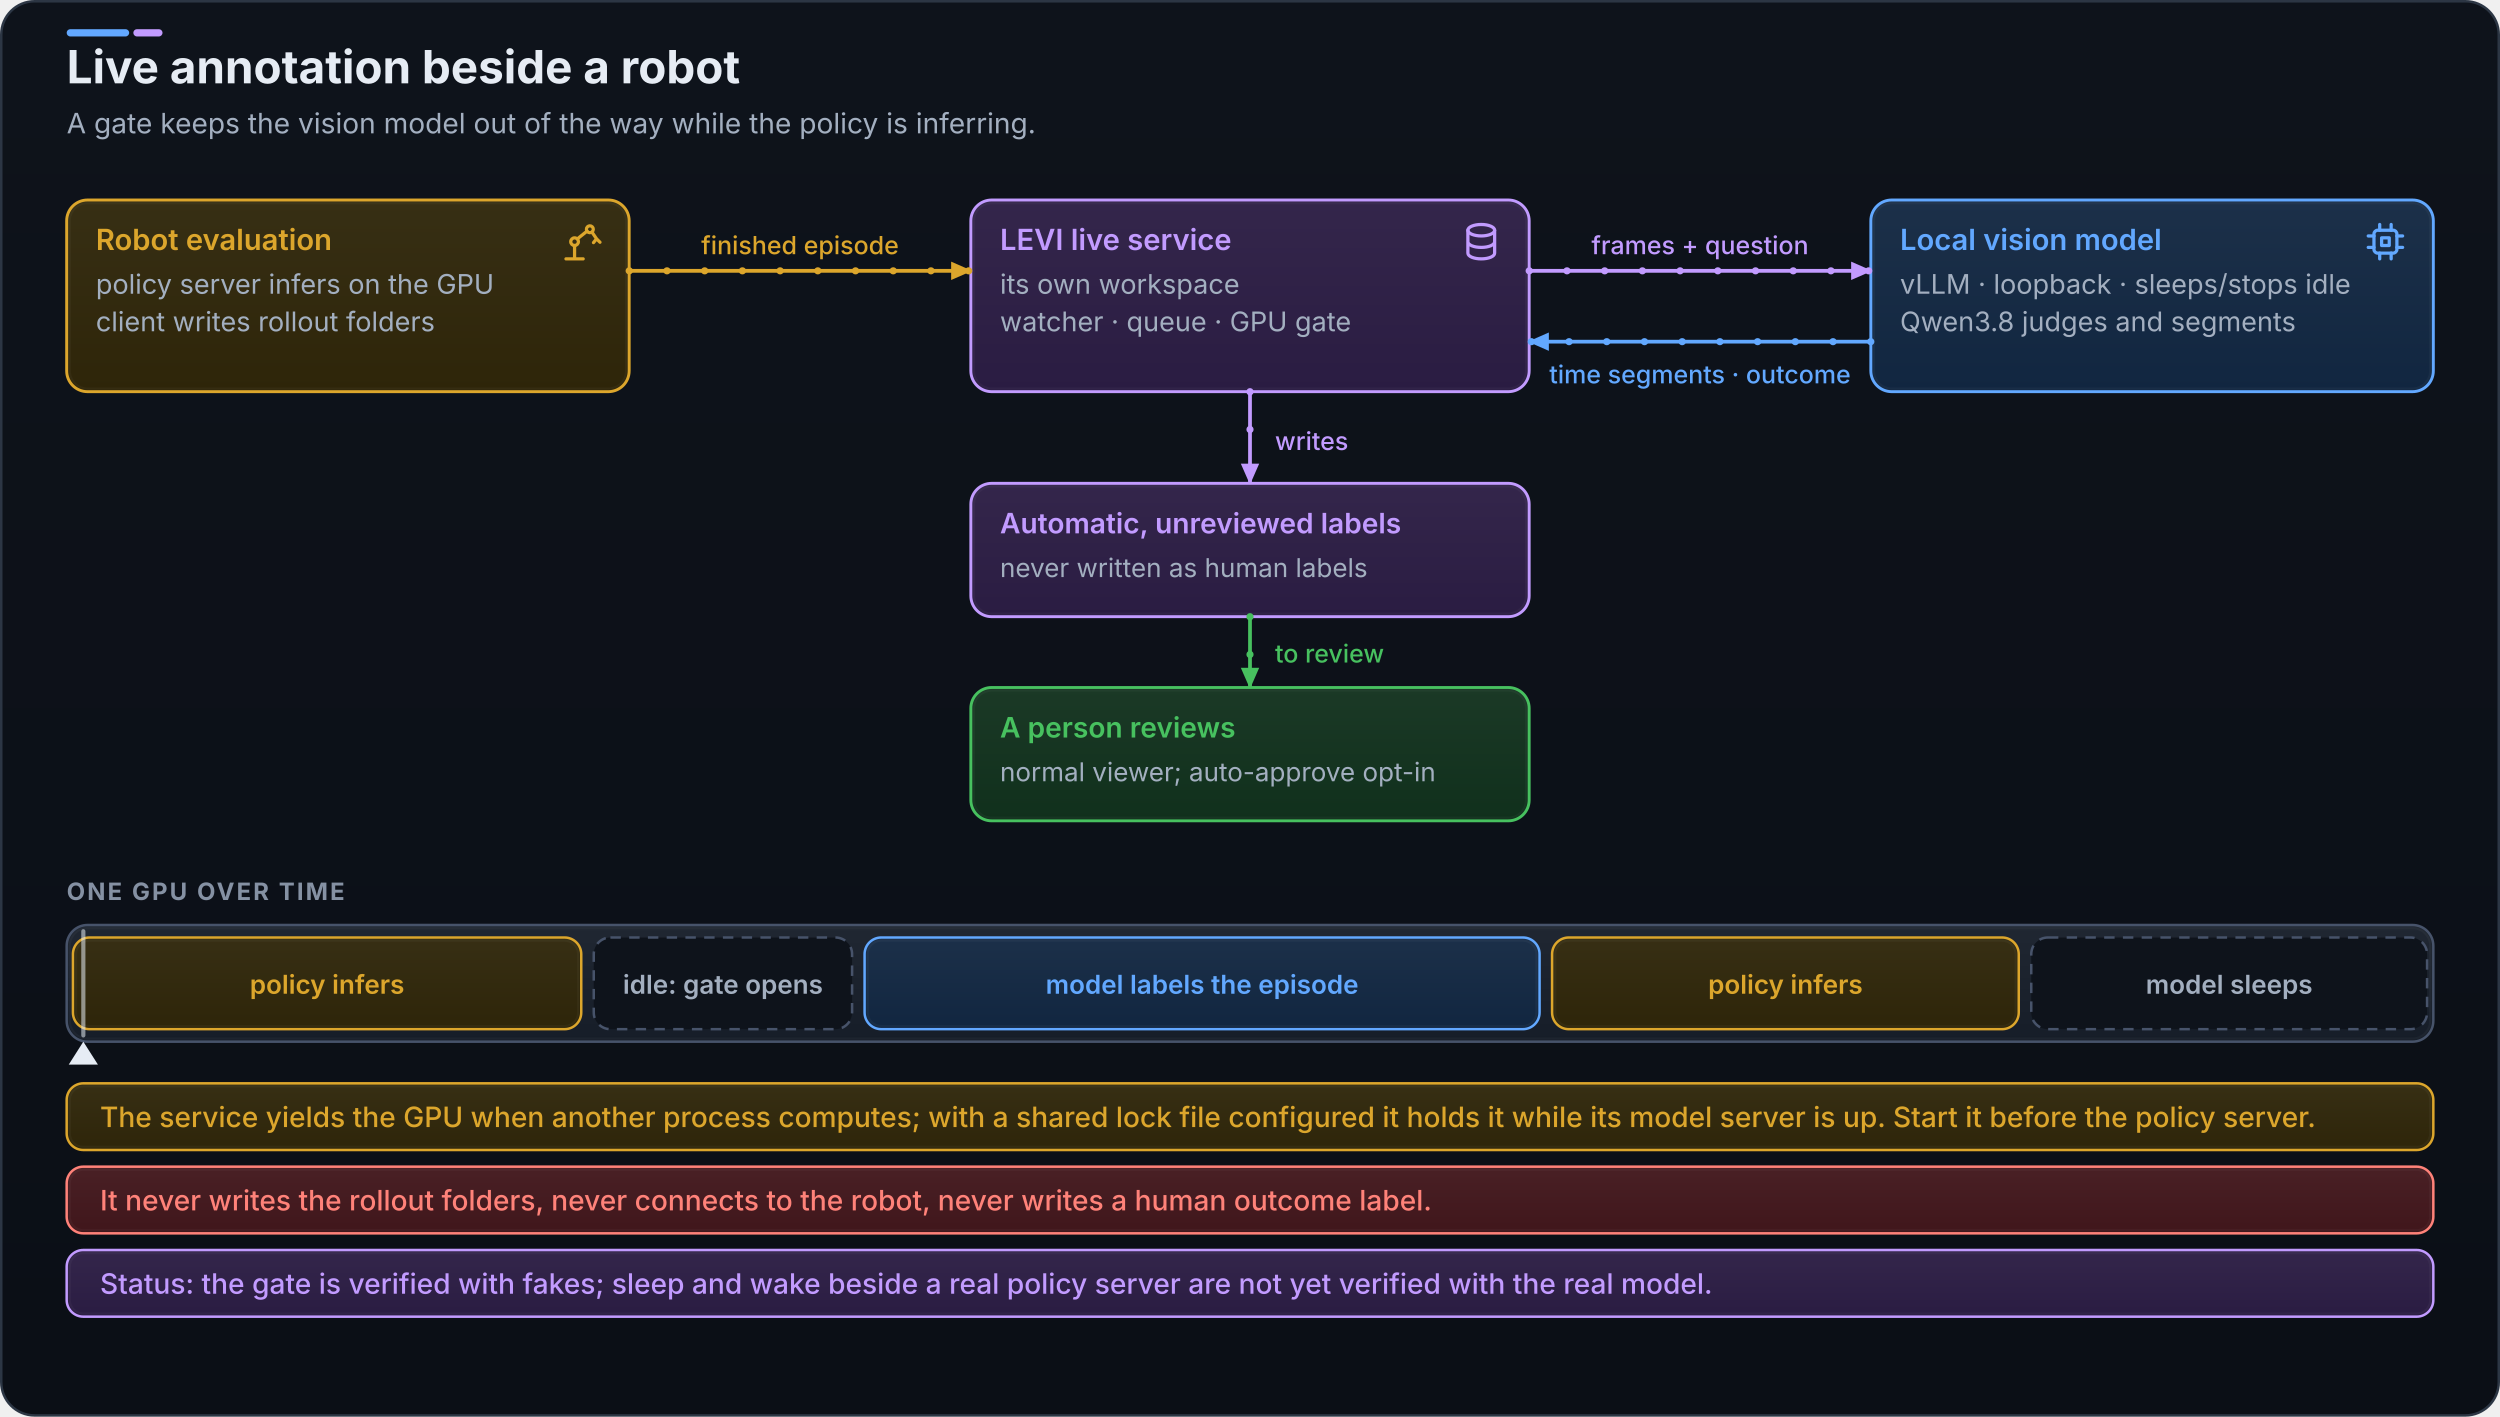
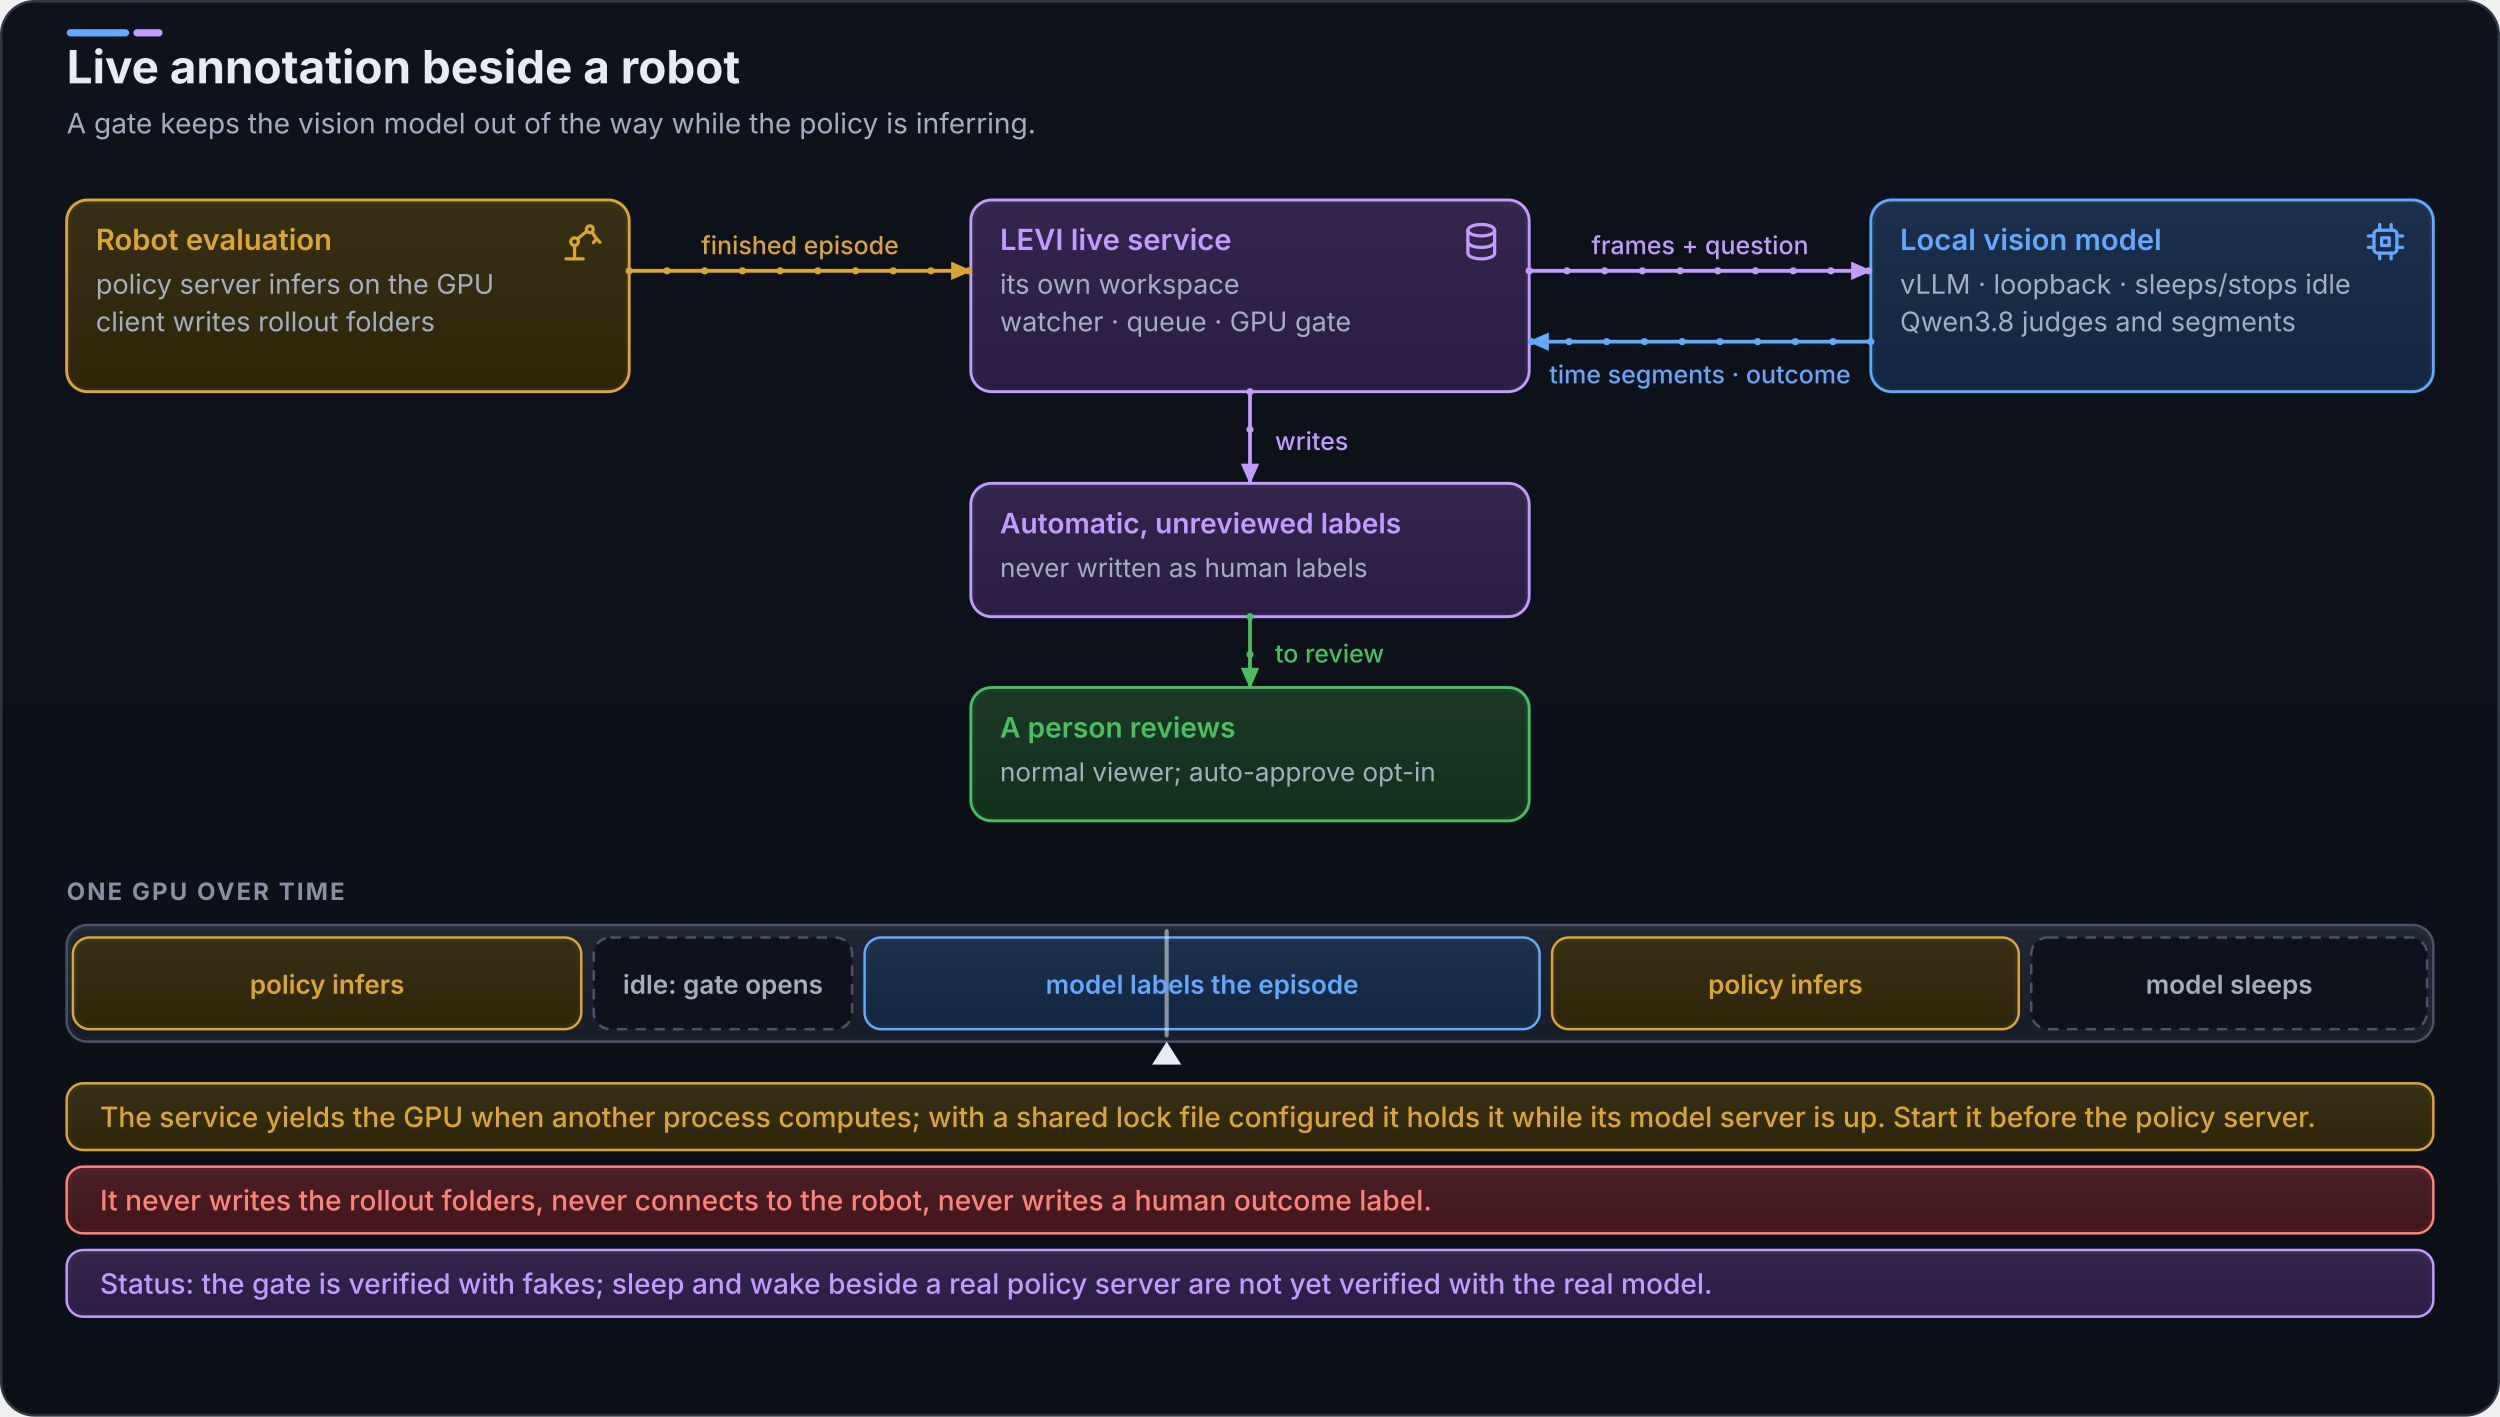
<svg xmlns="http://www.w3.org/2000/svg" viewBox="0 0 1200 680" width="1200" height="680" role="img" aria-labelledby="t d">
  <defs>
-     <style>@keyframes flow{to{stroke-dashoffset:-18}}@keyframes now{from{transform:translateX(0)}to{transform:translateX(1120px)}}@keyframes guard{0%,100%{opacity:.3}50%{opacity:.9}}.flow{animation:flow 3s linear infinite}.now{animation:now 12s linear infinite}.guard{opacity:.6;animation:guard 5s ease-in-out infinite}@media (prefers-reduced-motion: reduce) { * { animation: none !important; } }</style>
+     <style>@keyframes flow{to{stroke-dashoffset:-18}}.flow{animation:flow 3s linear infinite}@keyframes now{from{transform:translateX(0)}to{transform:translateX(1120px)}}.now{animation:now 12s linear infinite;animation-delay:-5.571s}@media (prefers-reduced-motion: reduce) { * { animation: none !important; } }</style>
    <marker id="a_gate" viewBox="0 0 10 10" refX="8.5" refY="5" markerWidth="7" markerHeight="7" orient="auto">
      <path d="M1 1.5 L9 5 L1 8.5 Z" fill="#dca62c" />
    </marker>
    <marker id="a_model" viewBox="0 0 10 10" refX="8.5" refY="5" markerWidth="7" markerHeight="7" orient="auto">
      <path d="M1 1.5 L9 5 L1 8.5 Z" fill="#62a8ff" />
    </marker>
    <marker id="a_person" viewBox="0 0 10 10" refX="8.5" refY="5" markerWidth="7" markerHeight="7" orient="auto">
      <path d="M1 1.5 L9 5 L1 8.5 Z" fill="#47c15f" />
    </marker>
    <marker id="a_system" viewBox="0 0 10 10" refX="8.5" refY="5" markerWidth="7" markerHeight="7" orient="auto">
      <path d="M1 1.5 L9 5 L1 8.5 Z" fill="#c29bff" />
    </marker>
    <linearGradient id="g_box" x1="0" y1="0" x2="0" y2="1">
      <stop offset="0" stop-color="#202732" />
      <stop offset="1" stop-color="#161d28" />
    </linearGradient>
    <linearGradient id="g_danger" x1="0" y1="0" x2="0" y2="1">
      <stop offset="0" stop-color="#492025" />
      <stop offset="1" stop-color="#40161b" />
    </linearGradient>
    <linearGradient id="g_gate" x1="0" y1="0" x2="0" y2="1">
      <stop offset="0" stop-color="#372f14" />
      <stop offset="1" stop-color="#2e2509" />
    </linearGradient>
    <linearGradient id="g_model" x1="0" y1="0" x2="0" y2="1">
      <stop offset="0" stop-color="#1c3049" />
      <stop offset="1" stop-color="#112640" />
    </linearGradient>
    <linearGradient id="g_person" x1="0" y1="0" x2="0" y2="1">
      <stop offset="0" stop-color="#1b3926" />
      <stop offset="1" stop-color="#10301c" />
    </linearGradient>
    <linearGradient id="g_system" x1="0" y1="0" x2="0" y2="1">
      <stop offset="0" stop-color="#34264b" />
      <stop offset="1" stop-color="#2a1c42" />
    </linearGradient>
    <linearGradient id="g_panel" x1="0" y1="0" x2="0" y2="1">
      <stop offset="0" stop-color="#0e131b" />
      <stop offset="1" stop-color="#0b0f16" />
    </linearGradient>
  </defs>
  <rect x="0.6" y="0.6" width="1198.8" height="678.8" rx="16" fill="url(#g_panel)" stroke="#2c3644" stroke-width="1.2" />
  <rect x="32" y="14" width="30" height="3.5" rx="1.75" fill="#62a8ff" />
  <rect x="64" y="14" width="14" height="3.5" rx="1.75" fill="#c29bff" />
  <text x="32" y="40" font-family="Inter, -apple-system, 'Segoe UI', Roboto, 'Noto Sans', Helvetica, Arial, sans-serif" font-size="22" font-weight="700" text-anchor="start" fill="#e6ecf4">Live annotation beside a robot</text>
  <text x="32" y="64" font-family="Inter, -apple-system, 'Segoe UI', Roboto, 'Noto Sans', Helvetica, Arial, sans-serif" font-size="13.5" font-weight="400" text-anchor="start" fill="#a3afc0">A gate keeps the vision model out of the way while the policy is inferring.</text>
  <rect x="32" y="96" width="270" height="92" rx="10" fill="url(#g_gate)" stroke="#dca62c" stroke-width="1.4" />
  <rect x="33.5" y="97.5" width="267" height="89" rx="8.5" fill="none" stroke="#ffffff" stroke-opacity="0.035" stroke-width="1" />
  <text x="46" y="120" font-family="Inter, -apple-system, 'Segoe UI', Roboto, 'Noto Sans', Helvetica, Arial, sans-serif" font-size="14" font-weight="600" text-anchor="start" fill="#dca62c">Robot evaluation</text>
  <text x="46" y="141" font-family="Inter, -apple-system, 'Segoe UI', Roboto, 'Noto Sans', Helvetica, Arial, sans-serif" font-size="13" font-weight="400" text-anchor="start" fill="#a3afc0">policy server infers on the GPU</text>
  <text x="46" y="159" font-family="Inter, -apple-system, 'Segoe UI', Roboto, 'Noto Sans', Helvetica, Arial, sans-serif" font-size="13" font-weight="400" text-anchor="start" fill="#a3afc0">client writes rollout folders</text>
  <g transform="translate(268 105) scale(0.917)" fill="none" stroke="#dca62c" stroke-width="1.7" stroke-linecap="round" stroke-linejoin="round">
    <path d="M4 21h9 M8.5 21v-7" />
    <circle cx="8.5" cy="12" r="2" />
    <path d="M10 10.5 15 6.5" />
    <circle cx="16.5" cy="5.5" r="1.8" />
    <path d="M17.6 7 20 10.5 M20 10.5l-1.6 2 M20 10.5l1.8 1.8" />
  </g>
  <rect x="466" y="96" width="268" height="92" rx="10" fill="url(#g_system)" stroke="#c29bff" stroke-width="1.4" />
  <rect x="467.5" y="97.5" width="265" height="89" rx="8.5" fill="none" stroke="#ffffff" stroke-opacity="0.035" stroke-width="1" />
  <text x="480" y="120" font-family="Inter, -apple-system, 'Segoe UI', Roboto, 'Noto Sans', Helvetica, Arial, sans-serif" font-size="14" font-weight="600" text-anchor="start" fill="#c29bff">LEVI live service</text>
  <text x="480" y="141" font-family="Inter, -apple-system, 'Segoe UI', Roboto, 'Noto Sans', Helvetica, Arial, sans-serif" font-size="13" font-weight="400" text-anchor="start" fill="#a3afc0">its own workspace</text>
  <text x="480" y="159" font-family="Inter, -apple-system, 'Segoe UI', Roboto, 'Noto Sans', Helvetica, Arial, sans-serif" font-size="13" font-weight="400" text-anchor="start" fill="#a3afc0">watcher · queue · GPU gate</text>
  <g transform="translate(700 105) scale(0.917)" fill="none" stroke="#c29bff" stroke-width="1.7" stroke-linecap="round" stroke-linejoin="round">
    <ellipse cx="12" cy="6" rx="7" ry="3" />
    <path d="M5 6v12c0 1.7 3.1 3 7 3s7-1.3 7-3V6 M5 12c0 1.7 3.1 3 7 3s7-1.3 7-3" />
  </g>
  <rect x="898" y="96" width="270" height="92" rx="10" fill="url(#g_model)" stroke="#62a8ff" stroke-width="1.4" />
  <rect x="899.5" y="97.5" width="267" height="89" rx="8.5" fill="none" stroke="#ffffff" stroke-opacity="0.035" stroke-width="1" />
  <text x="912" y="120" font-family="Inter, -apple-system, 'Segoe UI', Roboto, 'Noto Sans', Helvetica, Arial, sans-serif" font-size="14" font-weight="600" text-anchor="start" fill="#62a8ff">Local vision model</text>
  <text x="912" y="141" font-family="Inter, -apple-system, 'Segoe UI', Roboto, 'Noto Sans', Helvetica, Arial, sans-serif" font-size="13" font-weight="400" text-anchor="start" fill="#a3afc0">vLLM · loopback · sleeps/stops idle</text>
  <text x="912" y="159" font-family="Inter, -apple-system, 'Segoe UI', Roboto, 'Noto Sans', Helvetica, Arial, sans-serif" font-size="13" font-weight="400" text-anchor="start" fill="#a3afc0">Qwen3.8 judges and segments</text>
  <g transform="translate(1134 105) scale(0.917)" fill="none" stroke="#62a8ff" stroke-width="1.7" stroke-linecap="round" stroke-linejoin="round">
    <rect x="6" y="6" width="12" height="12" rx="2" />
    <rect x="10" y="10" width="4" height="4" />
    <path d="M9 3v3 M15 3v3 M9 18v3 M15 18v3 M3 9h3 M3 15h3 M18 9h3 M18 15h3" />
  </g>
  <path d="M302 130 L466 130" fill="none" stroke="#dca62c" stroke-width="1.8" stroke-linejoin="round" marker-end="url(#a_gate)" />
  <path class="flow" d="M302 130 L466 130" fill="none" stroke="#dca62c" stroke-width="3.4" stroke-linecap="round" stroke-linejoin="round" stroke-dasharray="0.1 18" />
  <text x="384" y="122" font-family="Inter, -apple-system, 'Segoe UI', Roboto, 'Noto Sans', Helvetica, Arial, sans-serif" font-size="12" font-weight="500" text-anchor="middle" fill="#dca62c">finished episode</text>
  <path d="M734 130 L898 130" fill="none" stroke="#c29bff" stroke-width="1.8" stroke-linejoin="round" marker-end="url(#a_system)" />
  <path class="flow" d="M734 130 L898 130" fill="none" stroke="#c29bff" stroke-width="3.4" stroke-linecap="round" stroke-linejoin="round" stroke-dasharray="0.1 18" />
  <text x="816" y="122" font-family="Inter, -apple-system, 'Segoe UI', Roboto, 'Noto Sans', Helvetica, Arial, sans-serif" font-size="12" font-weight="500" text-anchor="middle" fill="#c29bff">frames + question</text>
  <path d="M898 164 L734 164" fill="none" stroke="#62a8ff" stroke-width="1.8" stroke-linejoin="round" marker-end="url(#a_model)" />
  <path class="flow" d="M898 164 L734 164" fill="none" stroke="#62a8ff" stroke-width="3.4" stroke-linecap="round" stroke-linejoin="round" stroke-dasharray="0.1 18" />
  <text x="816" y="184" font-family="Inter, -apple-system, 'Segoe UI', Roboto, 'Noto Sans', Helvetica, Arial, sans-serif" font-size="12" font-weight="500" text-anchor="middle" fill="#62a8ff">time segments · outcome</text>
  <rect x="466" y="232" width="268" height="64" rx="10" fill="url(#g_system)" stroke="#c29bff" stroke-width="1.4" />
  <rect x="467.5" y="233.5" width="265" height="61" rx="8.5" fill="none" stroke="#ffffff" stroke-opacity="0.035" stroke-width="1" />
  <text x="480" y="256" font-family="Inter, -apple-system, 'Segoe UI', Roboto, 'Noto Sans', Helvetica, Arial, sans-serif" font-size="13.5" font-weight="600" text-anchor="start" fill="#c29bff">Automatic, unreviewed labels</text>
  <text x="480" y="277" font-family="Inter, -apple-system, 'Segoe UI', Roboto, 'Noto Sans', Helvetica, Arial, sans-serif" font-size="12.5" font-weight="400" text-anchor="start" fill="#a3afc0">never written as human labels</text>
  <path d="M600 188 L600 232" fill="none" stroke="#c29bff" stroke-width="1.8" stroke-linejoin="round" marker-end="url(#a_system)" />
  <path class="flow" d="M600 188 L600 232" fill="none" stroke="#c29bff" stroke-width="3.4" stroke-linecap="round" stroke-linejoin="round" stroke-dasharray="0.1 18" />
  <text x="612" y="216" font-family="Inter, -apple-system, 'Segoe UI', Roboto, 'Noto Sans', Helvetica, Arial, sans-serif" font-size="12" font-weight="500" text-anchor="start" fill="#c29bff">writes</text>
  <rect x="466" y="330" width="268" height="64" rx="10" fill="url(#g_person)" stroke="#47c15f" stroke-width="1.4" />
  <rect x="467.5" y="331.5" width="265" height="61" rx="8.5" fill="none" stroke="#ffffff" stroke-opacity="0.035" stroke-width="1" />
  <text x="480" y="354" font-family="Inter, -apple-system, 'Segoe UI', Roboto, 'Noto Sans', Helvetica, Arial, sans-serif" font-size="13.5" font-weight="600" text-anchor="start" fill="#47c15f">A person reviews</text>
  <text x="480" y="375" font-family="Inter, -apple-system, 'Segoe UI', Roboto, 'Noto Sans', Helvetica, Arial, sans-serif" font-size="12.5" font-weight="400" text-anchor="start" fill="#a3afc0">normal viewer; auto-approve opt-in</text>
  <path d="M600 296 L600 330" fill="none" stroke="#47c15f" stroke-width="1.8" stroke-linejoin="round" marker-end="url(#a_person)" />
  <path class="flow" d="M600 296 L600 330" fill="none" stroke="#47c15f" stroke-width="3.4" stroke-linecap="round" stroke-linejoin="round" stroke-dasharray="0.1 18" />
  <text x="612" y="318" font-family="Inter, -apple-system, 'Segoe UI', Roboto, 'Noto Sans', Helvetica, Arial, sans-serif" font-size="12" font-weight="500" text-anchor="start" fill="#47c15f">to review</text>
  <text x="32" y="432" font-family="Inter, -apple-system, 'Segoe UI', Roboto, 'Noto Sans', Helvetica, Arial, sans-serif" font-size="11.5" font-weight="700" text-anchor="start" fill="#8591a3" letter-spacing="1">ONE GPU OVER TIME</text>
  <rect x="32" y="444" width="1136" height="56" rx="10" fill="url(#g_box)" stroke="#47536a" stroke-width="1.2" />
  <rect x="33.5" y="445.5" width="1133" height="53" rx="8.5" fill="none" stroke="#ffffff" stroke-opacity="0.035" stroke-width="1" />
  <rect x="35" y="450" width="244" height="44" rx="8" fill="url(#g_gate)" stroke="#dca62c" stroke-width="1.2" />
  <rect x="36.5" y="451.5" width="241" height="41" rx="6.5" fill="none" stroke="#ffffff" stroke-opacity="0.035" stroke-width="1" />
  <rect x="285" y="450" width="124" height="44" rx="8" fill="#0e131b" stroke="#47536a" stroke-width="1.2" stroke-dasharray="5 4" />
  <rect x="415" y="450" width="324" height="44" rx="8" fill="url(#g_model)" stroke="#62a8ff" stroke-width="1.2" />
  <rect x="416.5" y="451.5" width="321" height="41" rx="6.5" fill="none" stroke="#ffffff" stroke-opacity="0.035" stroke-width="1" />
  <rect x="745" y="450" width="224" height="44" rx="8" fill="url(#g_gate)" stroke="#dca62c" stroke-width="1.2" />
  <rect x="746.5" y="451.5" width="221" height="41" rx="6.5" fill="none" stroke="#ffffff" stroke-opacity="0.035" stroke-width="1" />
  <rect x="975" y="450" width="190" height="44" rx="8" fill="#0e131b" stroke="#47536a" stroke-width="1.2" stroke-dasharray="5 4" />
-   <g class="now">
+   <g class="now" transform="translate(520 0)">
    <rect x="39" y="446" width="2" height="52" rx="1" fill="#e6ecf4" fill-opacity="0.55" />
    <path d="M33 511 L47 511 L40 500 Z" fill="#e6ecf4" />
  </g>
  <text x="157.0" y="477" font-family="Inter, -apple-system, 'Segoe UI', Roboto, 'Noto Sans', Helvetica, Arial, sans-serif" font-size="12.5" font-weight="600" text-anchor="middle" fill="#dca62c">policy infers</text>
  <text x="347.0" y="477" font-family="Inter, -apple-system, 'Segoe UI', Roboto, 'Noto Sans', Helvetica, Arial, sans-serif" font-size="12.5" font-weight="600" text-anchor="middle" fill="#a3afc0">idle: gate opens</text>
  <text x="577.0" y="477" font-family="Inter, -apple-system, 'Segoe UI', Roboto, 'Noto Sans', Helvetica, Arial, sans-serif" font-size="12.5" font-weight="600" text-anchor="middle" fill="#62a8ff">model labels the episode</text>
  <text x="857.0" y="477" font-family="Inter, -apple-system, 'Segoe UI', Roboto, 'Noto Sans', Helvetica, Arial, sans-serif" font-size="12.5" font-weight="600" text-anchor="middle" fill="#dca62c">policy infers</text>
  <text x="1070.0" y="477" font-family="Inter, -apple-system, 'Segoe UI', Roboto, 'Noto Sans', Helvetica, Arial, sans-serif" font-size="12.5" font-weight="600" text-anchor="middle" fill="#a3afc0">model sleeps</text>
  <rect x="32" y="520" width="1136" height="32" rx="8" fill="url(#g_gate)" stroke="#dca62c" stroke-width="1.2" />
  <rect x="33.5" y="521.5" width="1133" height="29" rx="6.5" fill="none" stroke="#ffffff" stroke-opacity="0.035" stroke-width="1" />
  <text x="48" y="541" font-family="Inter, -apple-system, 'Segoe UI', Roboto, 'Noto Sans', Helvetica, Arial, sans-serif" font-size="13.5" font-weight="500" text-anchor="start" fill="#dca62c">The service yields the GPU when another process computes; with a shared lock file configured it holds it while its model server is up. Start it before the policy server.</text>
  <rect x="32" y="560" width="1136" height="32" rx="8" fill="url(#g_danger)" stroke="#ff8279" stroke-width="1.2" />
  <rect x="33.5" y="561.5" width="1133" height="29" rx="6.5" fill="none" stroke="#ffffff" stroke-opacity="0.035" stroke-width="1" />
  <text x="48" y="581" font-family="Inter, -apple-system, 'Segoe UI', Roboto, 'Noto Sans', Helvetica, Arial, sans-serif" font-size="13.5" font-weight="500" text-anchor="start" fill="#ff8279">It never writes the rollout folders, never connects to the robot, never writes a human outcome label.</text>
  <rect x="32" y="600" width="1136" height="32" rx="8" fill="url(#g_system)" stroke="#c29bff" stroke-width="1.2" />
  <rect x="33.5" y="601.5" width="1133" height="29" rx="6.5" fill="none" stroke="#ffffff" stroke-opacity="0.035" stroke-width="1" />
  <text x="48" y="621" font-family="Inter, -apple-system, 'Segoe UI', Roboto, 'Noto Sans', Helvetica, Arial, sans-serif" font-size="13.5" font-weight="500" text-anchor="start" fill="#c29bff">Status: the gate is verified with fakes; sleep and wake beside a real policy server are not yet verified with the real model.</text>
</svg>
